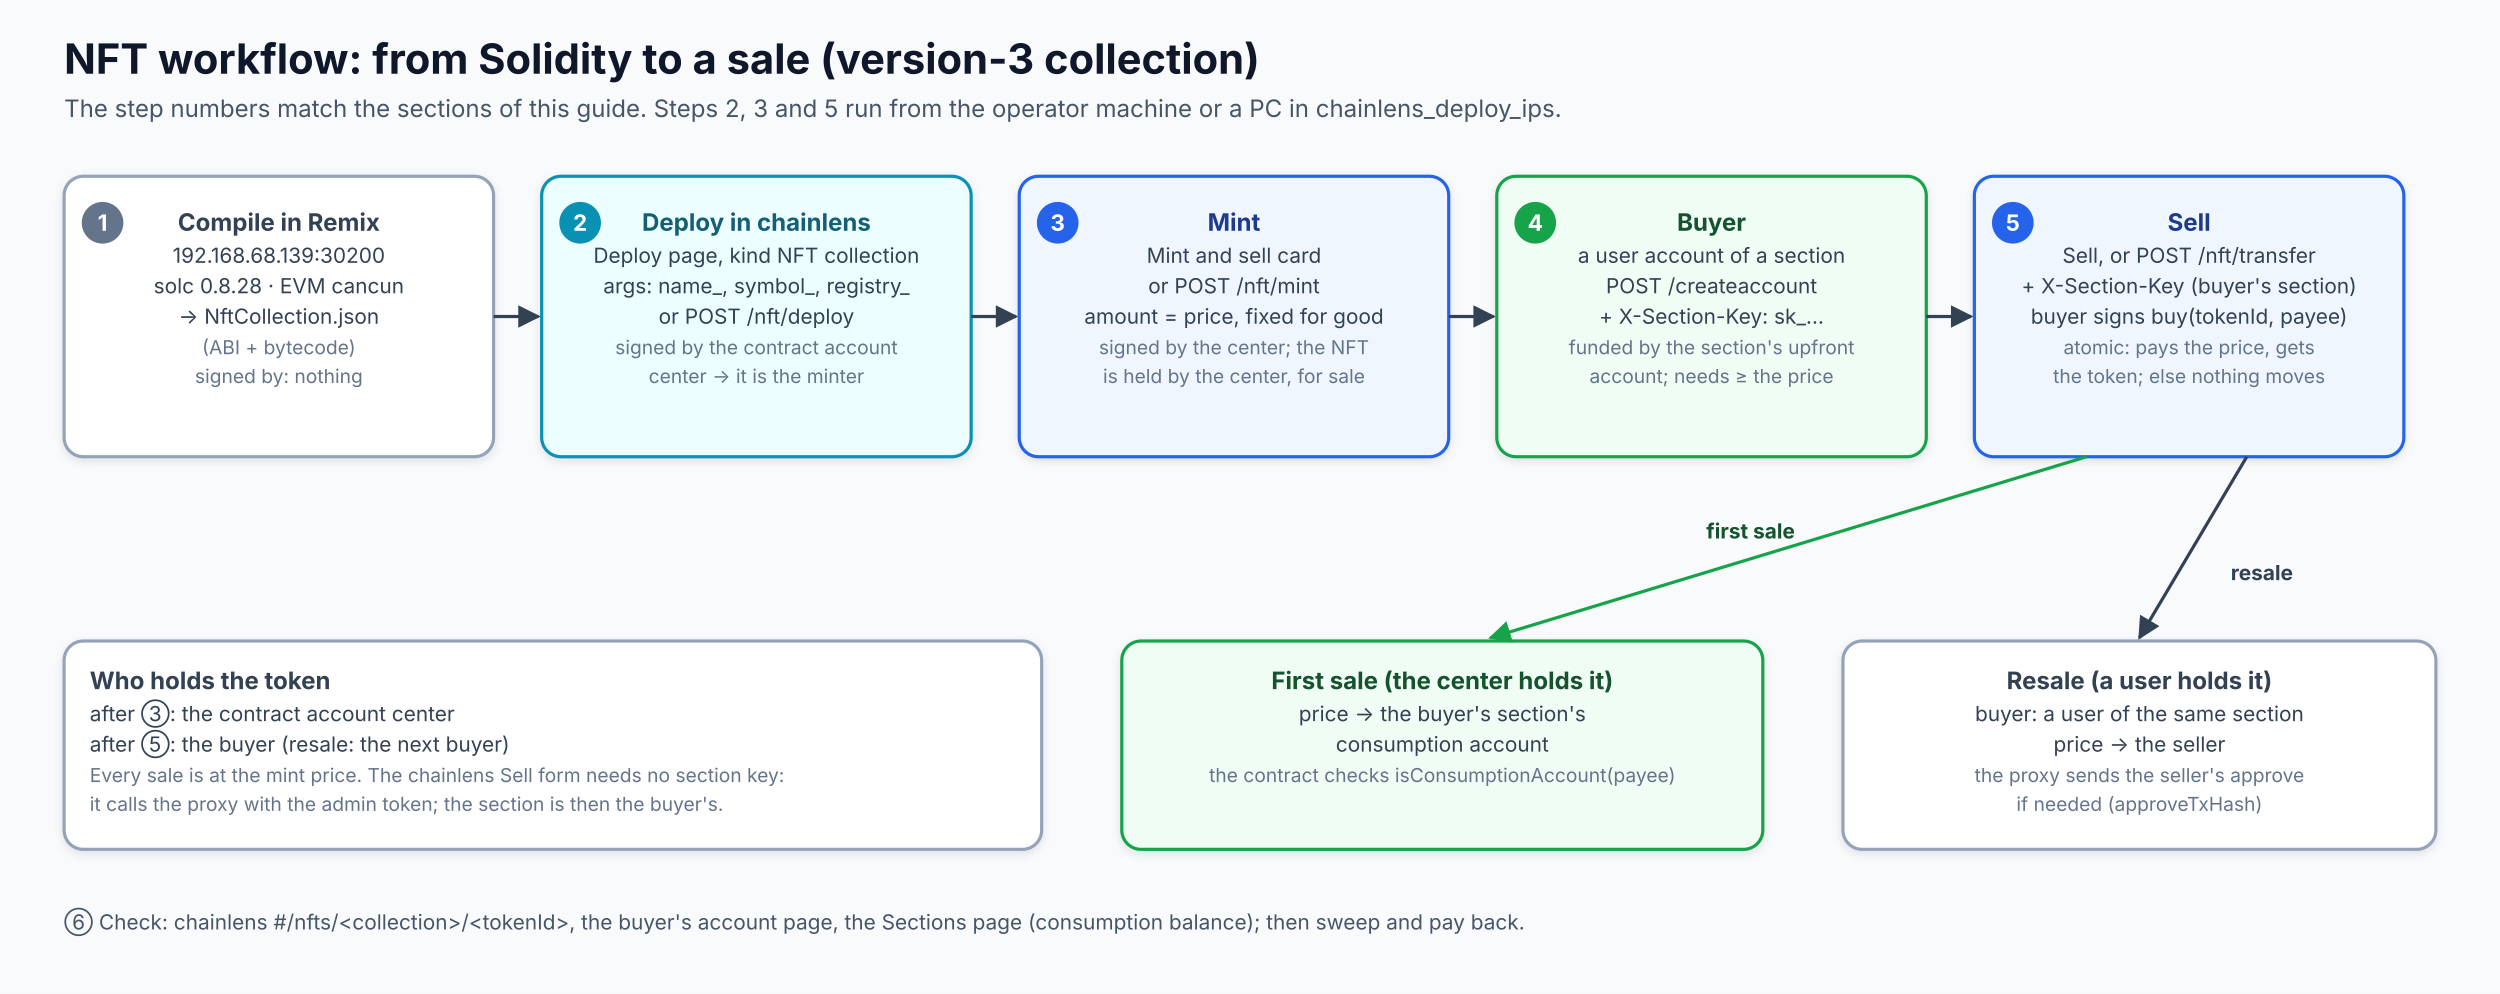
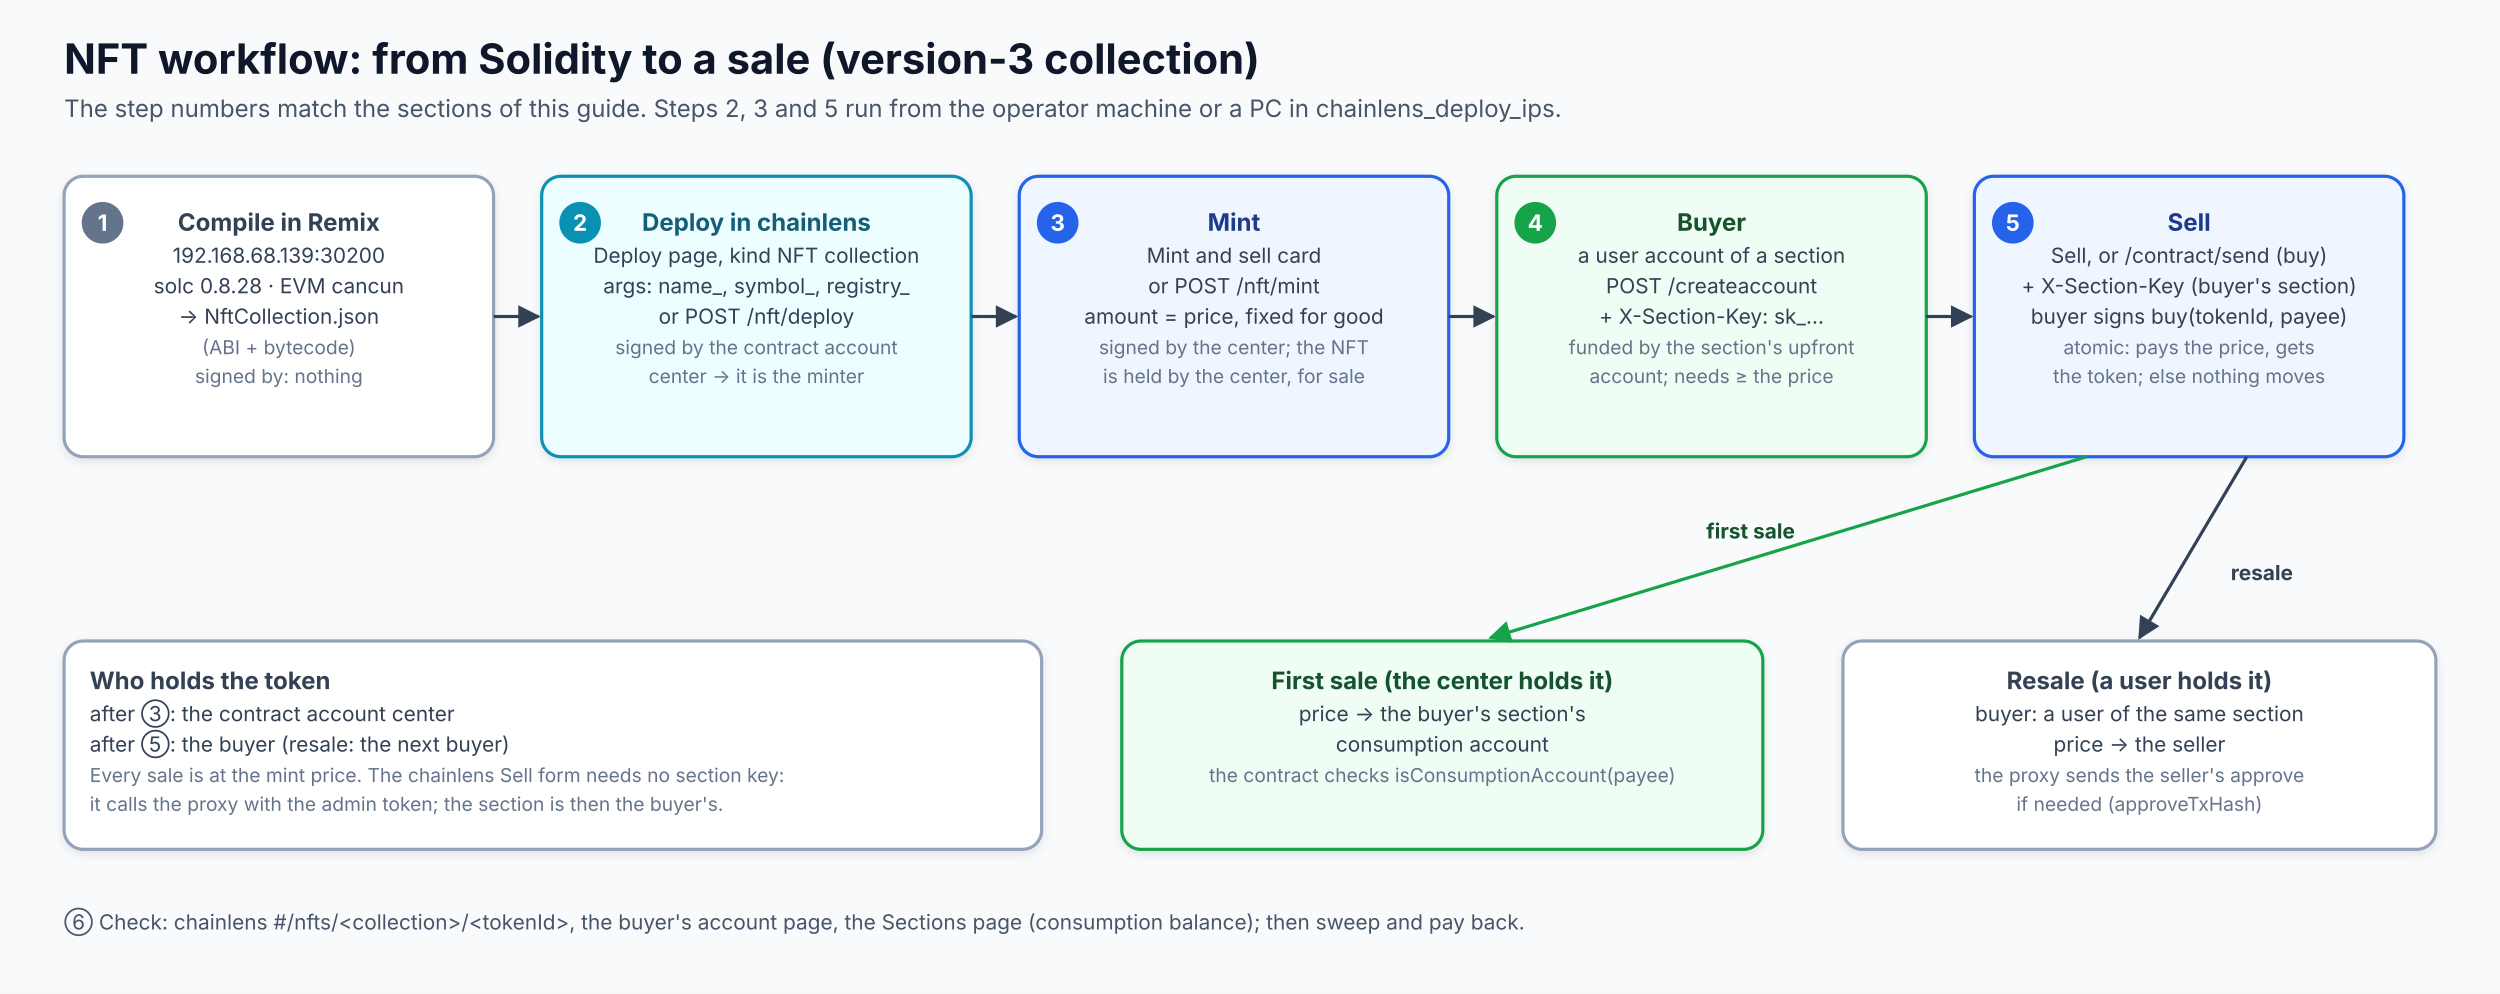
<svg xmlns="http://www.w3.org/2000/svg" width="1560" height="620" viewBox="0 0 1560 620" font-family="Inter, 'Segoe UI', Helvetica, Arial, sans-serif">
  <defs>
    <marker id="a" viewBox="0 0 10 10" refX="9" refY="5" markerWidth="7" markerHeight="7" orient="auto-start-reverse">
      <path d="M0,0 L10,5 L0,10 z" fill="#334155" />
    </marker>
    <marker id="aG" viewBox="0 0 10 10" refX="9" refY="5" markerWidth="7" markerHeight="7" orient="auto-start-reverse">
      <path d="M0,0 L10,5 L0,10 z" fill="#16a34a" />
    </marker>
    <marker id="aB" viewBox="0 0 10 10" refX="9" refY="5" markerWidth="7" markerHeight="7" orient="auto-start-reverse">
      <path d="M0,0 L10,5 L0,10 z" fill="#2563eb" />
    </marker>
    <marker id="aP" viewBox="0 0 10 10" refX="9" refY="5" markerWidth="7" markerHeight="7" orient="auto-start-reverse">
      <path d="M0,0 L10,5 L0,10 z" fill="#7c3aed" />
    </marker>
    <marker id="aC" viewBox="0 0 10 10" refX="9" refY="5" markerWidth="7" markerHeight="7" orient="auto-start-reverse">
      <path d="M0,0 L10,5 L0,10 z" fill="#0891b2" />
    </marker>
    <marker id="aM" viewBox="0 0 10 10" refX="9" refY="5" markerWidth="7" markerHeight="7" orient="auto-start-reverse">
      <path d="M0,0 L10,5 L0,10 z" fill="#059669" />
    </marker>
    <marker id="aR" viewBox="0 0 10 10" refX="9" refY="5" markerWidth="7" markerHeight="7" orient="auto-start-reverse">
      <path d="M0,0 L10,5 L0,10 z" fill="#e11d48" />
    </marker>
    <marker id="aO" viewBox="0 0 10 10" refX="9" refY="5" markerWidth="7" markerHeight="7" orient="auto-start-reverse">
      <path d="M0,0 L10,5 L0,10 z" fill="#f59e0b" />
    </marker>
    <filter id="sh" x="-5%" y="-5%" width="110%" height="115%">
      <feDropShadow dx="0" dy="2" stdDeviation="3" flood-color="#0f172a" flood-opacity="0.10" />
    </filter>
  </defs>
  <rect width="1560" height="620" fill="#f8fafc" />
  <text x="40" y="46" font-size="26" fill="#0f172a" font-weight="700">NFT workflow: from Solidity to a sale (version-3 collection)</text>
  <text x="40" y="73" font-size="15" fill="#475569">The step numbers match the sections of this guide. Steps 2, 3 and 5 run from the operator machine or a PC in chainlens_deploy_ips.</text>
  <rect x="40" y="110" width="268" height="175" rx="12" fill="#ffffff" stroke="#94a3b8" stroke-width="2" filter="url(#sh)" />
  <text x="174.0" y="144" font-size="15" fill="#334155" font-weight="700" text-anchor="middle">Compile in Remix</text>
  <text x="174.0" y="164" font-size="13" fill="#334155" font-weight="400" text-anchor="middle">192.168.68.139:30200</text>
  <text x="174.0" y="183" font-size="13" fill="#334155" font-weight="400" text-anchor="middle">solc 0.8.28 · EVM cancun</text>
  <text x="174.0" y="202" font-size="13" fill="#334155" font-weight="400" text-anchor="middle">→ NftCollection.json</text>
  <text x="174.0" y="221" font-size="12" fill="#64748b" font-weight="400" text-anchor="middle">(ABI + bytecode)</text>
  <text x="174.0" y="239" font-size="12" fill="#64748b" font-weight="400" text-anchor="middle">signed by: nothing</text>
  <circle cx="64" cy="139" r="13" fill="#64748b" />
  <text x="64" y="144" font-size="14" fill="#ffffff" font-weight="700" text-anchor="middle">1</text>
  <path d="M308,197.5 L336,197.5" fill="none" stroke="#334155" stroke-width="2" marker-end="url(#a)" />
  <rect x="338" y="110" width="268" height="175" rx="12" fill="#ecfeff" stroke="#0891b2" stroke-width="2" filter="url(#sh)" />
  <text x="472.0" y="144" font-size="15" fill="#155e75" font-weight="700" text-anchor="middle">Deploy in chainlens</text>
  <text x="472.0" y="164" font-size="13" fill="#334155" font-weight="400" text-anchor="middle">Deploy page, kind NFT collection</text>
  <text x="472.0" y="183" font-size="13" fill="#334155" font-weight="400" text-anchor="middle">args: name_, symbol_, registry_</text>
  <text x="472.0" y="202" font-size="13" fill="#334155" font-weight="400" text-anchor="middle">or POST /nft/deploy</text>
  <text x="472.0" y="221" font-size="12" fill="#64748b" font-weight="400" text-anchor="middle">signed by the contract account</text>
  <text x="472.0" y="239" font-size="12" fill="#64748b" font-weight="400" text-anchor="middle">center → it is the minter</text>
  <circle cx="362" cy="139" r="13" fill="#0891b2" />
  <text x="362" y="144" font-size="14" fill="#ffffff" font-weight="700" text-anchor="middle">2</text>
  <path d="M606,197.5 L634,197.5" fill="none" stroke="#334155" stroke-width="2" marker-end="url(#a)" />
  <rect x="636" y="110" width="268" height="175" rx="12" fill="#eff6ff" stroke="#2563eb" stroke-width="2" filter="url(#sh)" />
  <text x="770.0" y="144" font-size="15" fill="#1e3a8a" font-weight="700" text-anchor="middle">Mint</text>
  <text x="770.0" y="164" font-size="13" fill="#334155" font-weight="400" text-anchor="middle">Mint and sell card</text>
  <text x="770.0" y="183" font-size="13" fill="#334155" font-weight="400" text-anchor="middle">or POST /nft/mint</text>
  <text x="770.0" y="202" font-size="13" fill="#334155" font-weight="400" text-anchor="middle">amount = price, fixed for good</text>
  <text x="770.0" y="221" font-size="12" fill="#64748b" font-weight="400" text-anchor="middle">signed by the center; the NFT</text>
  <text x="770.0" y="239" font-size="12" fill="#64748b" font-weight="400" text-anchor="middle">is held by the center, for sale</text>
  <circle cx="660" cy="139" r="13" fill="#2563eb" />
  <text x="660" y="144" font-size="14" fill="#ffffff" font-weight="700" text-anchor="middle">3</text>
  <path d="M904,197.5 L932,197.5" fill="none" stroke="#334155" stroke-width="2" marker-end="url(#a)" />
  <rect x="934" y="110" width="268" height="175" rx="12" fill="#f0fdf4" stroke="#16a34a" stroke-width="2" filter="url(#sh)" />
  <text x="1068.0" y="144" font-size="15" fill="#14532d" font-weight="700" text-anchor="middle">Buyer</text>
  <text x="1068.0" y="164" font-size="13" fill="#334155" font-weight="400" text-anchor="middle">a user account of a section</text>
  <text x="1068.0" y="183" font-size="13" fill="#334155" font-weight="400" text-anchor="middle">POST /createaccount</text>
  <text x="1068.0" y="202" font-size="13" fill="#334155" font-weight="400" text-anchor="middle">+ X-Section-Key: sk_…</text>
  <text x="1068.0" y="221" font-size="12" fill="#64748b" font-weight="400" text-anchor="middle">funded by the section's upfront</text>
  <text x="1068.0" y="239" font-size="12" fill="#64748b" font-weight="400" text-anchor="middle">account; needs ≥ the price</text>
  <circle cx="958" cy="139" r="13" fill="#16a34a" />
  <text x="958" y="144" font-size="14" fill="#ffffff" font-weight="700" text-anchor="middle">4</text>
  <path d="M1202,197.5 L1230,197.5" fill="none" stroke="#334155" stroke-width="2" marker-end="url(#a)" />
  <rect x="1232" y="110" width="268" height="175" rx="12" fill="#eff6ff" stroke="#2563eb" stroke-width="2" filter="url(#sh)" />
  <text x="1366.0" y="144" font-size="15" fill="#1e3a8a" font-weight="700" text-anchor="middle">Sell</text>
-   <text x="1366.0" y="164" font-size="13" fill="#334155" font-weight="400" text-anchor="middle">Sell, or POST /nft/transfer</text>
+   <text x="1366.0" y="164" font-size="13" fill="#334155" font-weight="400" text-anchor="middle">Sell, or /contract/send (buy)</text>
  <text x="1366.0" y="183" font-size="13" fill="#334155" font-weight="400" text-anchor="middle">+ X-Section-Key (buyer's section)</text>
  <text x="1366.0" y="202" font-size="13" fill="#334155" font-weight="400" text-anchor="middle">buyer signs buy(tokenId, payee)</text>
  <text x="1366.0" y="221" font-size="12" fill="#64748b" font-weight="400" text-anchor="middle">atomic: pays the price, gets</text>
  <text x="1366.0" y="239" font-size="12" fill="#64748b" font-weight="400" text-anchor="middle">the token; else nothing moves</text>
  <circle cx="1256" cy="139" r="13" fill="#2563eb" />
  <text x="1256" y="144" font-size="14" fill="#ffffff" font-weight="700" text-anchor="middle">5</text>
  <rect x="700" y="400" width="400" height="130" rx="12" fill="#f0fdf4" stroke="#16a34a" stroke-width="2" filter="url(#sh)" />
  <text x="900.0" y="430" font-size="15" fill="#14532d" font-weight="700" text-anchor="middle">First sale (the center holds it)</text>
  <text x="900.0" y="450" font-size="13" fill="#334155" font-weight="400" text-anchor="middle">price → the buyer's section's</text>
  <text x="900.0" y="469" font-size="13" fill="#334155" font-weight="400" text-anchor="middle">consumption account</text>
  <text x="900.0" y="488" font-size="12" fill="#64748b" font-weight="400" text-anchor="middle">the contract checks isConsumptionAccount(payee)</text>
  <rect x="1150" y="400" width="370" height="130" rx="12" fill="#ffffff" stroke="#94a3b8" stroke-width="2" filter="url(#sh)" />
  <text x="1335.0" y="430" font-size="15" fill="#334155" font-weight="700" text-anchor="middle">Resale (a user holds it)</text>
  <text x="1335.0" y="450" font-size="13" fill="#334155" font-weight="400" text-anchor="middle">buyer: a user of the same section</text>
  <text x="1335.0" y="469" font-size="13" fill="#334155" font-weight="400" text-anchor="middle">price → the seller</text>
  <text x="1335.0" y="488" font-size="12" fill="#64748b" font-weight="400" text-anchor="middle">the proxy sends the seller's approve</text>
  <text x="1335.0" y="506" font-size="12" fill="#64748b" font-weight="400" text-anchor="middle">if needed (approveTxHash)</text>
  <path d="M1302,285 L930,398" fill="none" stroke="#16a34a" stroke-width="2" marker-end="url(#aG)" />
  <text x="1120" y="336" font-size="13" fill="#14532d" font-weight="700" text-anchor="end">first sale</text>
  <path d="M1402,285 L1335,398" fill="none" stroke="#334155" stroke-width="2" marker-end="url(#a)" />
  <text x="1392" y="362" font-size="13" fill="#334155" font-weight="700" text-anchor="start">resale</text>
  <rect x="40" y="400" width="610" height="130" rx="12" fill="#ffffff" stroke="#94a3b8" stroke-width="2" filter="url(#sh)" />
  <text x="56" y="430" font-size="15" fill="#334155" font-weight="700" text-anchor="start">Who holds the token</text>
  <text x="56" y="450" font-size="13" fill="#334155" font-weight="400" text-anchor="start">after ③: the contract account center</text>
  <text x="56" y="469" font-size="13" fill="#334155" font-weight="400" text-anchor="start">after ⑤: the buyer (resale: the next buyer)</text>
  <text x="56" y="488" font-size="12" fill="#64748b" font-weight="400" text-anchor="start">Every sale is at the mint price. The chainlens Sell form needs no section key:</text>
  <text x="56" y="506" font-size="12" fill="#64748b" font-weight="400" text-anchor="start">it calls the proxy with the admin token; the section is then the buyer's.</text>
  <text x="40" y="580" font-size="13" fill="#475569" font-weight="400" text-anchor="start">⑥ Check: chainlens #/nfts/&lt;collection&gt;/&lt;tokenId&gt;, the buyer's account page, the Sections page (consumption balance); then sweep and pay back.</text>
</svg>
